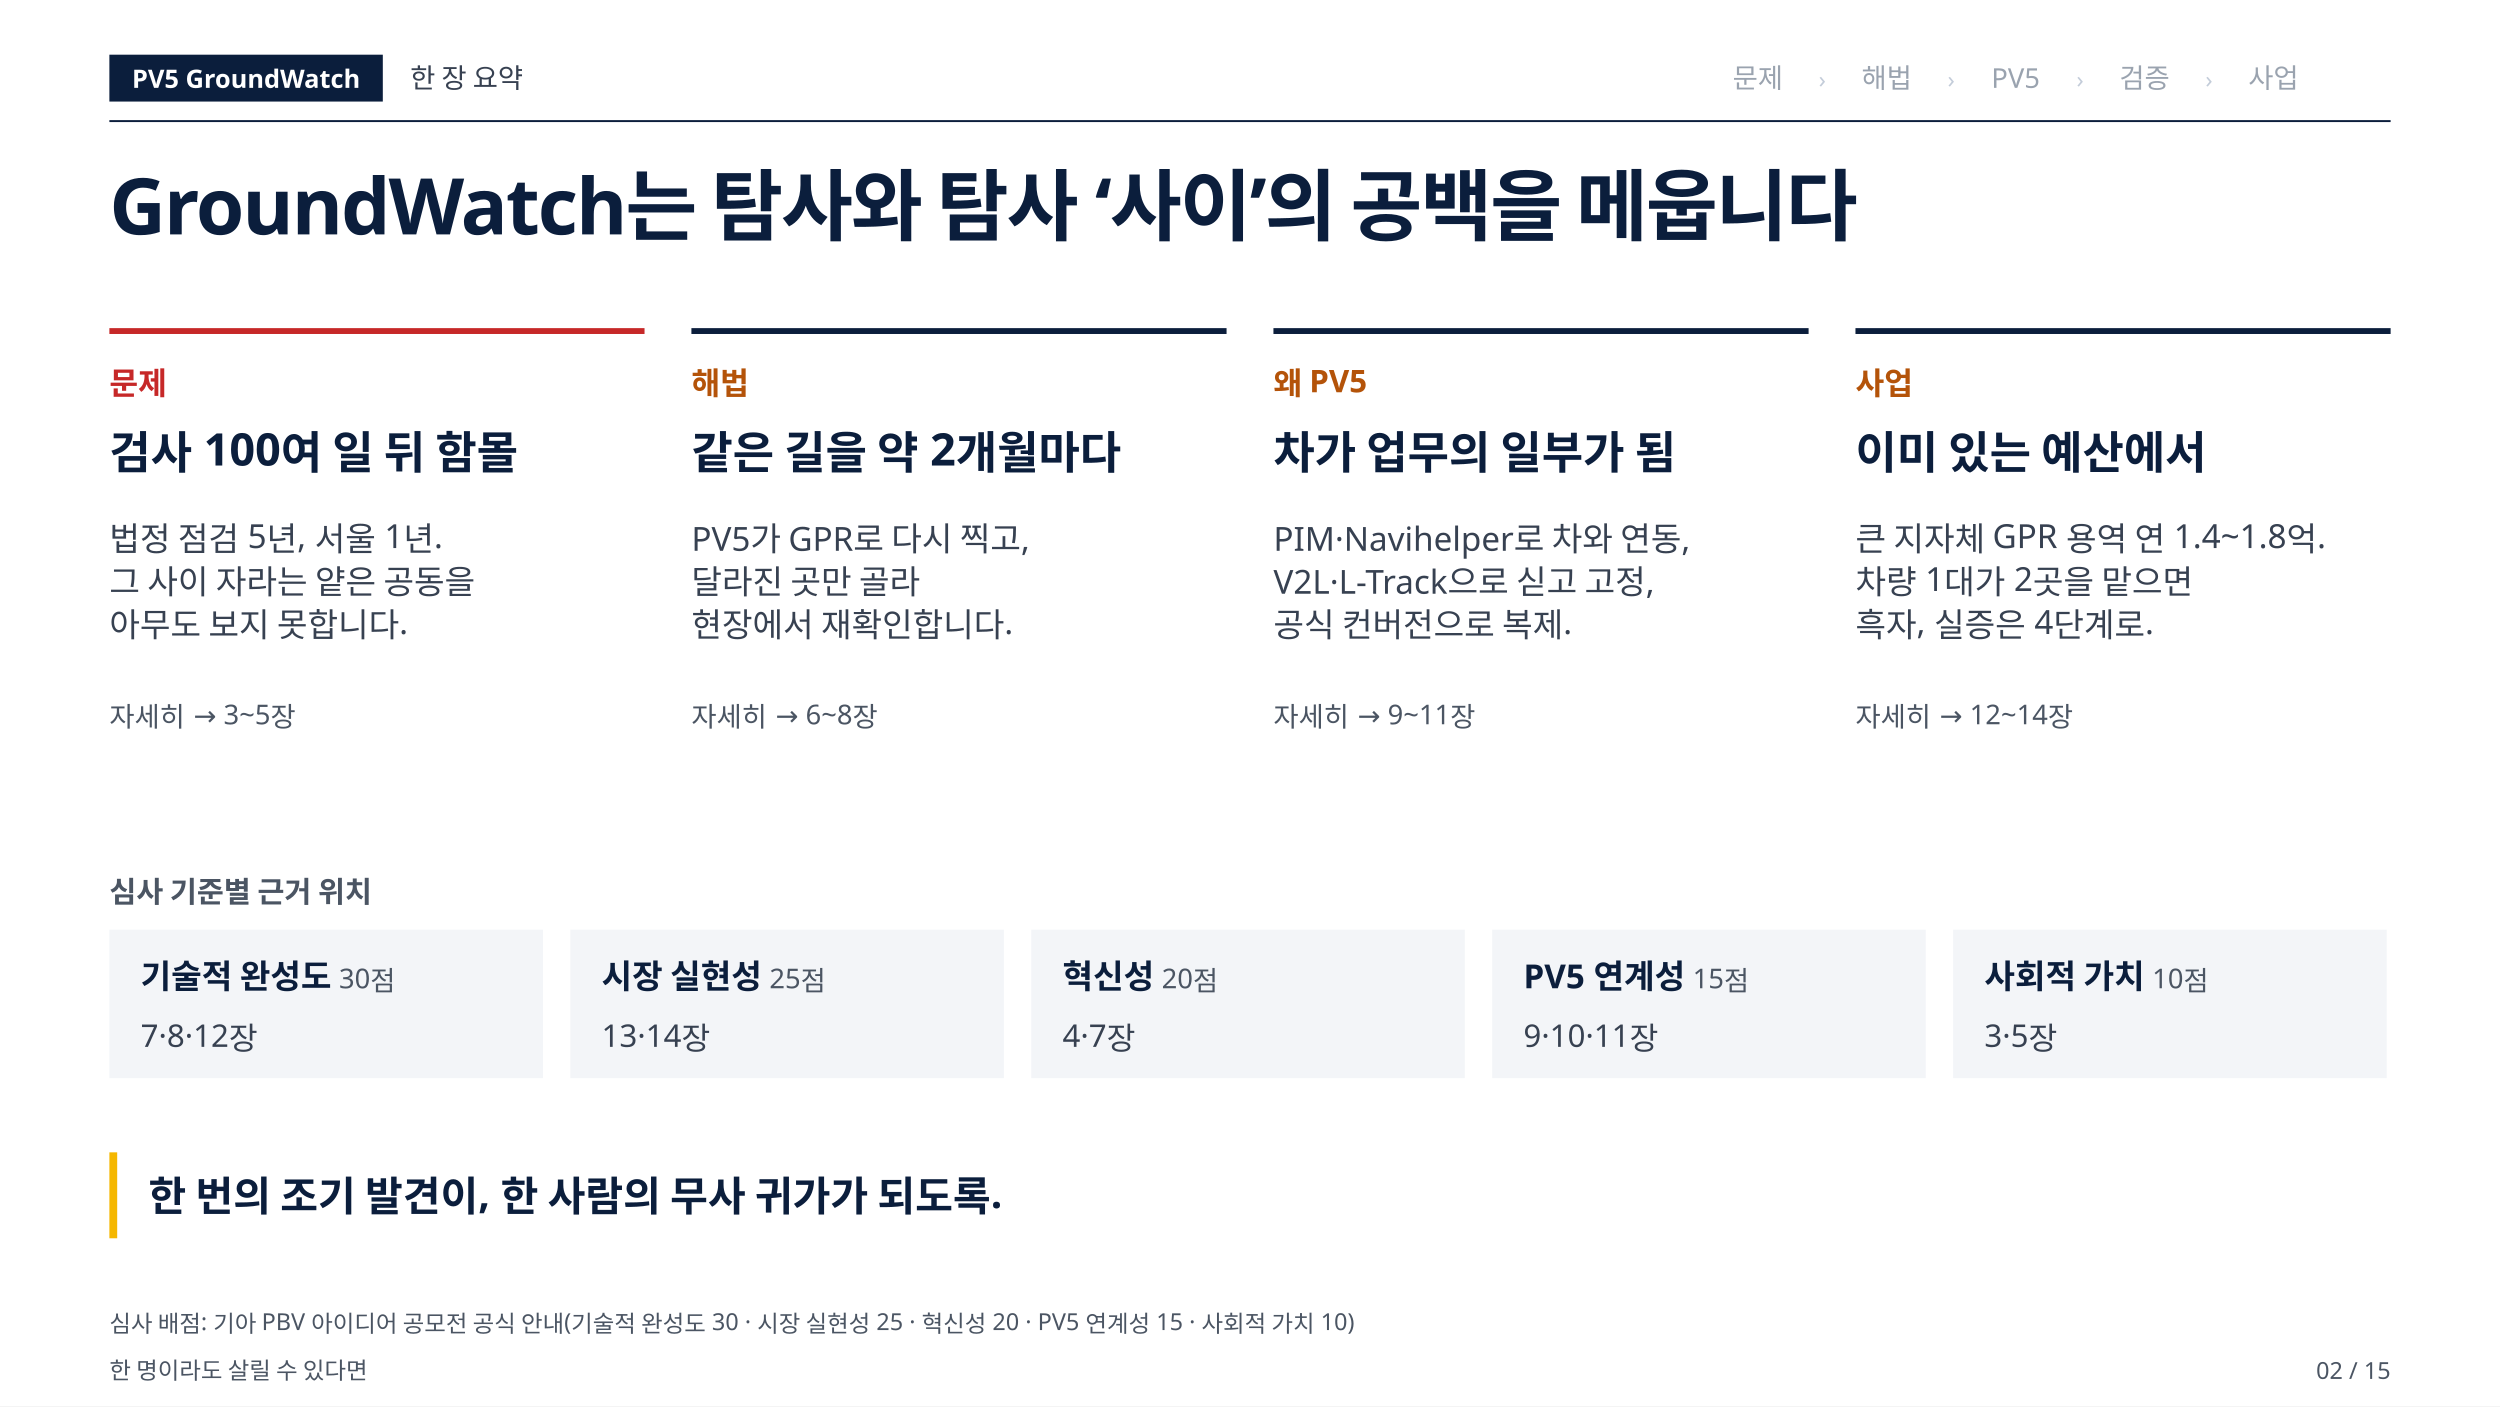
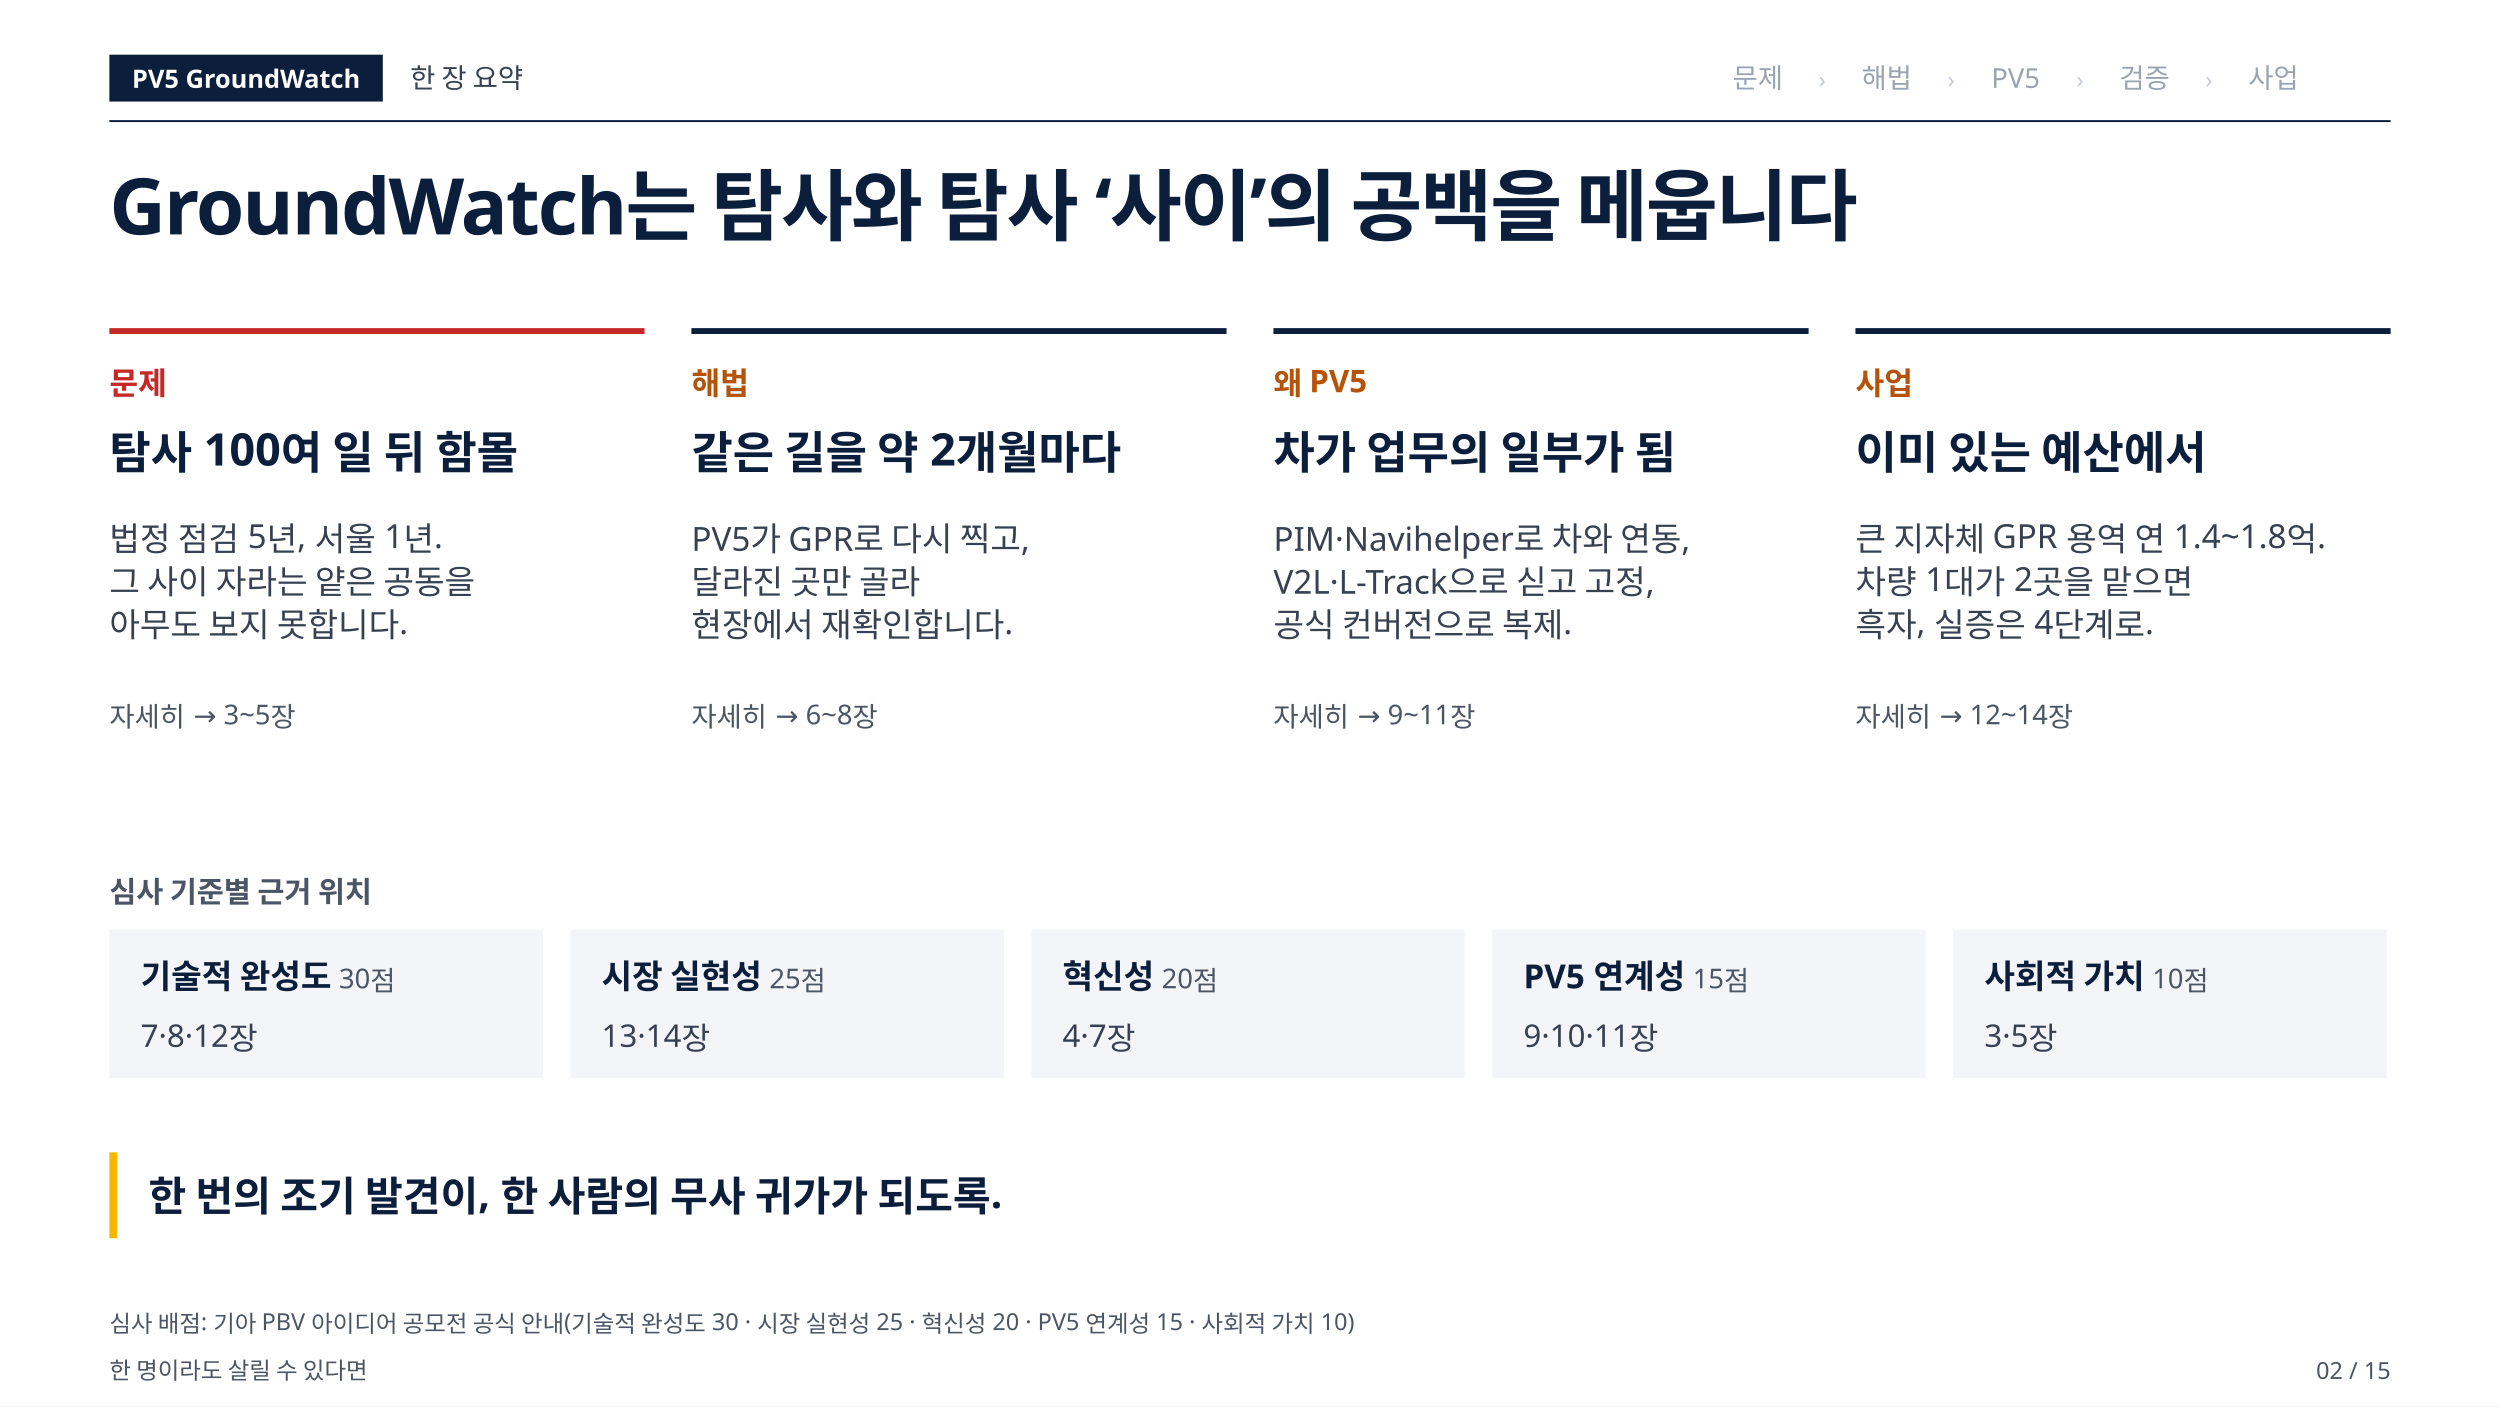
<svg xmlns="http://www.w3.org/2000/svg" viewBox="0 0 1280 720" lang="ko-KR" data-pptx-page-role="content" font-family="Pretendard, 'Malgun Gothic', sans-serif">
  <rect id="bg" x="0" y="0" width="1280" height="720" fill="#FFFFFF" />
  <g id="header" data-pptx-role="header" data-pptx-bounds="56 24 1168 40">
    <rect x="56" y="28" width="140" height="24" fill="#0B1E3C" />
    <text x="126" y="45" font-size="13" font-weight="bold" fill="#FFFFFF" text-anchor="middle">PV5 GroundWatch</text>
    <text x="210" y="45" font-size="14" fill="#374151">한 장 요약</text>
    <text x="900" y="45" font-size="14" font-weight="normal" fill="#9AA3AF" text-anchor="middle">문제</text>
    <text x="933" y="45" font-size="12" fill="#C3CCD9" text-anchor="middle">›</text>
    <text x="966" y="45" font-size="14" font-weight="normal" fill="#9AA3AF" text-anchor="middle">해법</text>
    <text x="999" y="45" font-size="12" fill="#C3CCD9" text-anchor="middle">›</text>
    <text x="1032" y="45" font-size="14" font-weight="normal" fill="#9AA3AF" text-anchor="middle">PV5</text>
    <text x="1065" y="45" font-size="12" fill="#C3CCD9" text-anchor="middle">›</text>
    <text x="1098" y="45" font-size="14" font-weight="normal" fill="#9AA3AF" text-anchor="middle">검증</text>
    <text x="1131" y="45" font-size="12" fill="#C3CCD9" text-anchor="middle">›</text>
    <text x="1164" y="45" font-size="14" font-weight="normal" fill="#9AA3AF" text-anchor="middle">사업</text>
    <line x1="56" y1="62" x2="1224" y2="62" stroke="#0B1E3C" stroke-width="1" />
  </g>
  <g id="title" data-pptx-bounds="56 80 1168 56" letter-spacing="-1">
    <text x="56" y="120" font-size="40" font-weight="bold" fill="#0B1E3C">GroundWatch는 탐사와 탐사 ‘사이’의 공백을 메웁니다</text>
  </g>
  <g id="col0" data-pptx-bounds="56 168 274 260">
    <rect x="56" y="168" width="274" height="3" fill="#C62828" />
    <text x="56" y="202" font-size="16" font-weight="bold" fill="#C62828">문제</text>
-     <text x="56" y="240" font-size="23" font-weight="bold" fill="#0B1E3C">검사 100여 일 뒤 함몰</text>
+     <text x="56" y="240" font-size="23" font-weight="bold" fill="#0B1E3C">탐사 100여 일 뒤 함몰</text>
    <text x="56" y="282" font-size="17" fill="#374151">법정 점검 5년, 서울 1년.<tspan x="56" dy="22">그 사이 자라는 얕은 공동을</tspan>
      <tspan x="56" dy="22">아무도 보지 못합니다.</tspan>
    </text>
    <text x="56" y="372" font-size="14" fill="#4B5563">자세히 → 3~5장</text>
  </g>
  <g id="col1" data-pptx-bounds="354 168 274 260">
    <rect x="354" y="168" width="274" height="3" fill="#0B1E3C" />
    <text x="354" y="202" font-size="16" font-weight="bold" fill="#B45309">해법</text>
    <text x="354" y="240" font-size="23" font-weight="bold" fill="#0B1E3C">같은 길을 약 2개월마다</text>
    <text x="354" y="282" font-size="17" fill="#374151">PV5가 GPR로 다시 찍고,<tspan x="354" dy="22">달라진 곳만 골라</tspan>
      <tspan x="354" dy="22">현장에서 재확인합니다.</tspan>
    </text>
    <text x="354" y="372" font-size="14" fill="#4B5563">자세히 → 6~8장</text>
  </g>
  <g id="col2" data-pptx-bounds="652 168 274 260">
    <rect x="652" y="168" width="274" height="3" fill="#0B1E3C" />
    <text x="652" y="202" font-size="16" font-weight="bold" fill="#B45309">왜 PV5</text>
    <text x="652" y="240" font-size="23" font-weight="bold" fill="#0B1E3C">차가 업무의 일부가 됨</text>
    <text x="652" y="282" font-size="17" fill="#374151">PIM·Navihelper로 차와 연동,<tspan x="652" dy="22">V2L·L-Track으로 싣고 고정,</tspan>
      <tspan x="652" dy="22">공식 컨버전으로 복제.</tspan>
    </text>
    <text x="652" y="372" font-size="14" fill="#4B5563">자세히 → 9~11장</text>
  </g>
  <g id="col3" data-pptx-bounds="950 168 274 260">
    <rect x="950" y="168" width="274" height="3" fill="#0B1E3C" />
    <text x="950" y="202" font-size="16" font-weight="bold" fill="#B45309">사업</text>
    <text x="950" y="240" font-size="23" font-weight="bold" fill="#0B1E3C">이미 있는 예산에서</text>
    <text x="950" y="282" font-size="17" fill="#374151">큰 지자체 GPR 용역 연 1.4~1.8억.<tspan x="950" dy="22">차량 1대가 2곳을 맡으면</tspan>
      <tspan x="950" dy="22">흑자, 실증은 4단계로.</tspan>
    </text>
    <text x="950" y="372" font-size="14" fill="#4B5563">자세히 → 12~14장</text>
  </g>
  <g id="criteria" data-pptx-bounds="56 440 1168 120">
    <text x="56" y="462" font-size="15" font-weight="bold" fill="#4B5563">심사 기준별 근거 위치</text>
    <rect x="56" y="476" width="222" height="76" fill="#F3F5F8" />
    <text x="72" y="506" font-size="17" font-weight="bold" fill="#0B1E3C">기술적 완성도 <tspan font-size="14" font-weight="normal" fill="#4B5563">30점</tspan>
    </text>
    <text x="72" y="536" font-size="16" fill="#374151">7·8·12장</text>
    <rect x="292" y="476" width="222" height="76" fill="#F3F5F8" />
    <text x="308" y="506" font-size="17" font-weight="bold" fill="#0B1E3C">시장 실현성 <tspan font-size="14" font-weight="normal" fill="#4B5563">25점</tspan>
    </text>
    <text x="308" y="536" font-size="16" fill="#374151">13·14장</text>
    <rect x="528" y="476" width="222" height="76" fill="#F3F5F8" />
    <text x="544" y="506" font-size="17" font-weight="bold" fill="#0B1E3C">혁신성 <tspan font-size="14" font-weight="normal" fill="#4B5563">20점</tspan>
    </text>
    <text x="544" y="536" font-size="16" fill="#374151">4·7장</text>
    <rect x="764" y="476" width="222" height="76" fill="#F3F5F8" />
    <text x="780" y="506" font-size="17" font-weight="bold" fill="#0B1E3C">PV5 연계성 <tspan font-size="14" font-weight="normal" fill="#4B5563">15점</tspan>
    </text>
    <text x="780" y="536" font-size="16" fill="#374151">9·10·11장</text>
    <rect x="1000" y="476" width="222" height="76" fill="#F3F5F8" />
    <text x="1016" y="506" font-size="17" font-weight="bold" fill="#0B1E3C">사회적 가치 <tspan font-size="14" font-weight="normal" fill="#4B5563">10점</tspan>
    </text>
    <text x="1016" y="536" font-size="16" fill="#374151">3·5장</text>
  </g>
  <g id="conclusion" data-pptx-bounds="56 590 1168 44">
    <rect x="56" y="590" width="4" height="44" fill="#F5B700" />
    <text x="76" y="620" font-size="21" font-weight="bold" fill="#0B1E3C">한 번의 조기 발견이, 한 사람의 무사 귀가가 되도록.</text>
  </g>
  <g id="source" data-pptx-bounds="56 668 1168 20">
    <text x="56" y="682" font-size="12" fill="#4B5563">심사 배점: 기아 PBV 아이디어 공모전 공식 안내(기술적 완성도 30 · 시장 실현성 25 · 혁신성 20 · PV5 연계성 15 · 사회적 가치 10)</text>
  </g>
  <g id="footer" data-pptx-role="footer" data-pptx-bounds="56 692 1168 22" fill="#4B5563" font-size="12">
    <text x="56" y="706">한 명이라도 살릴 수 있다면</text>
    <text x="1224" y="706" text-anchor="end">02 / 15</text>
  </g>
</svg>
